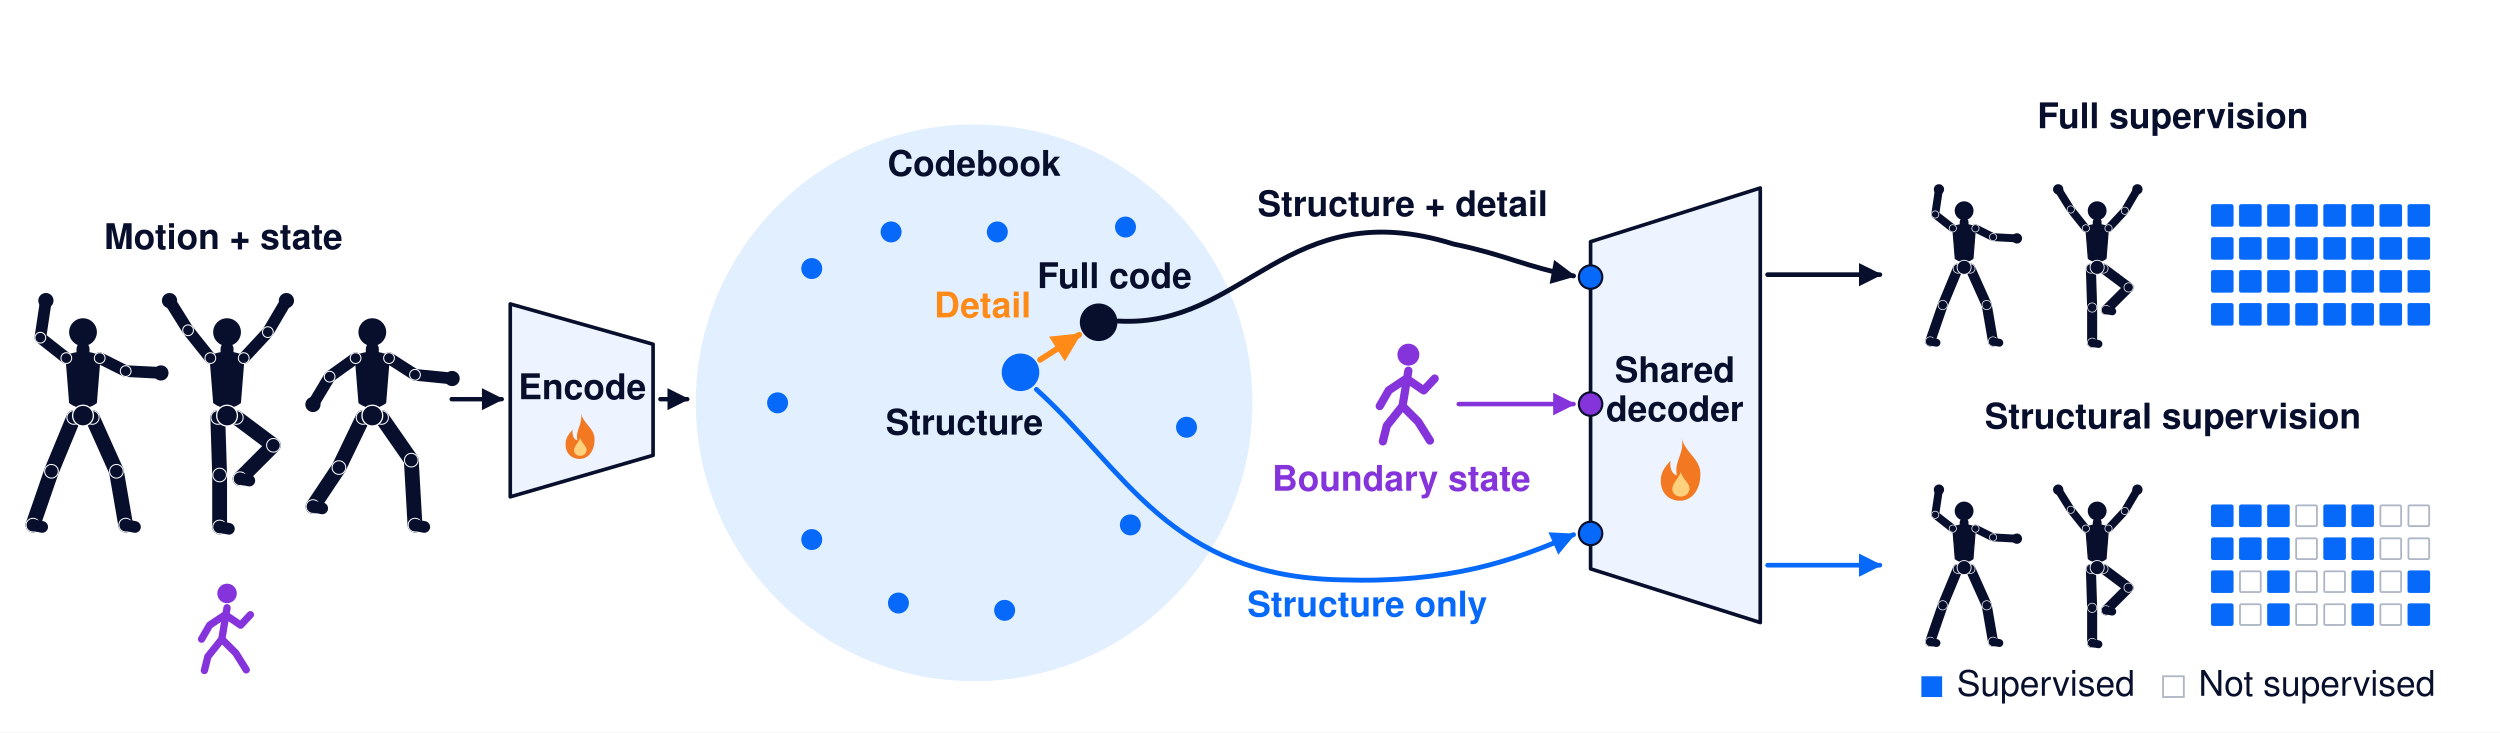
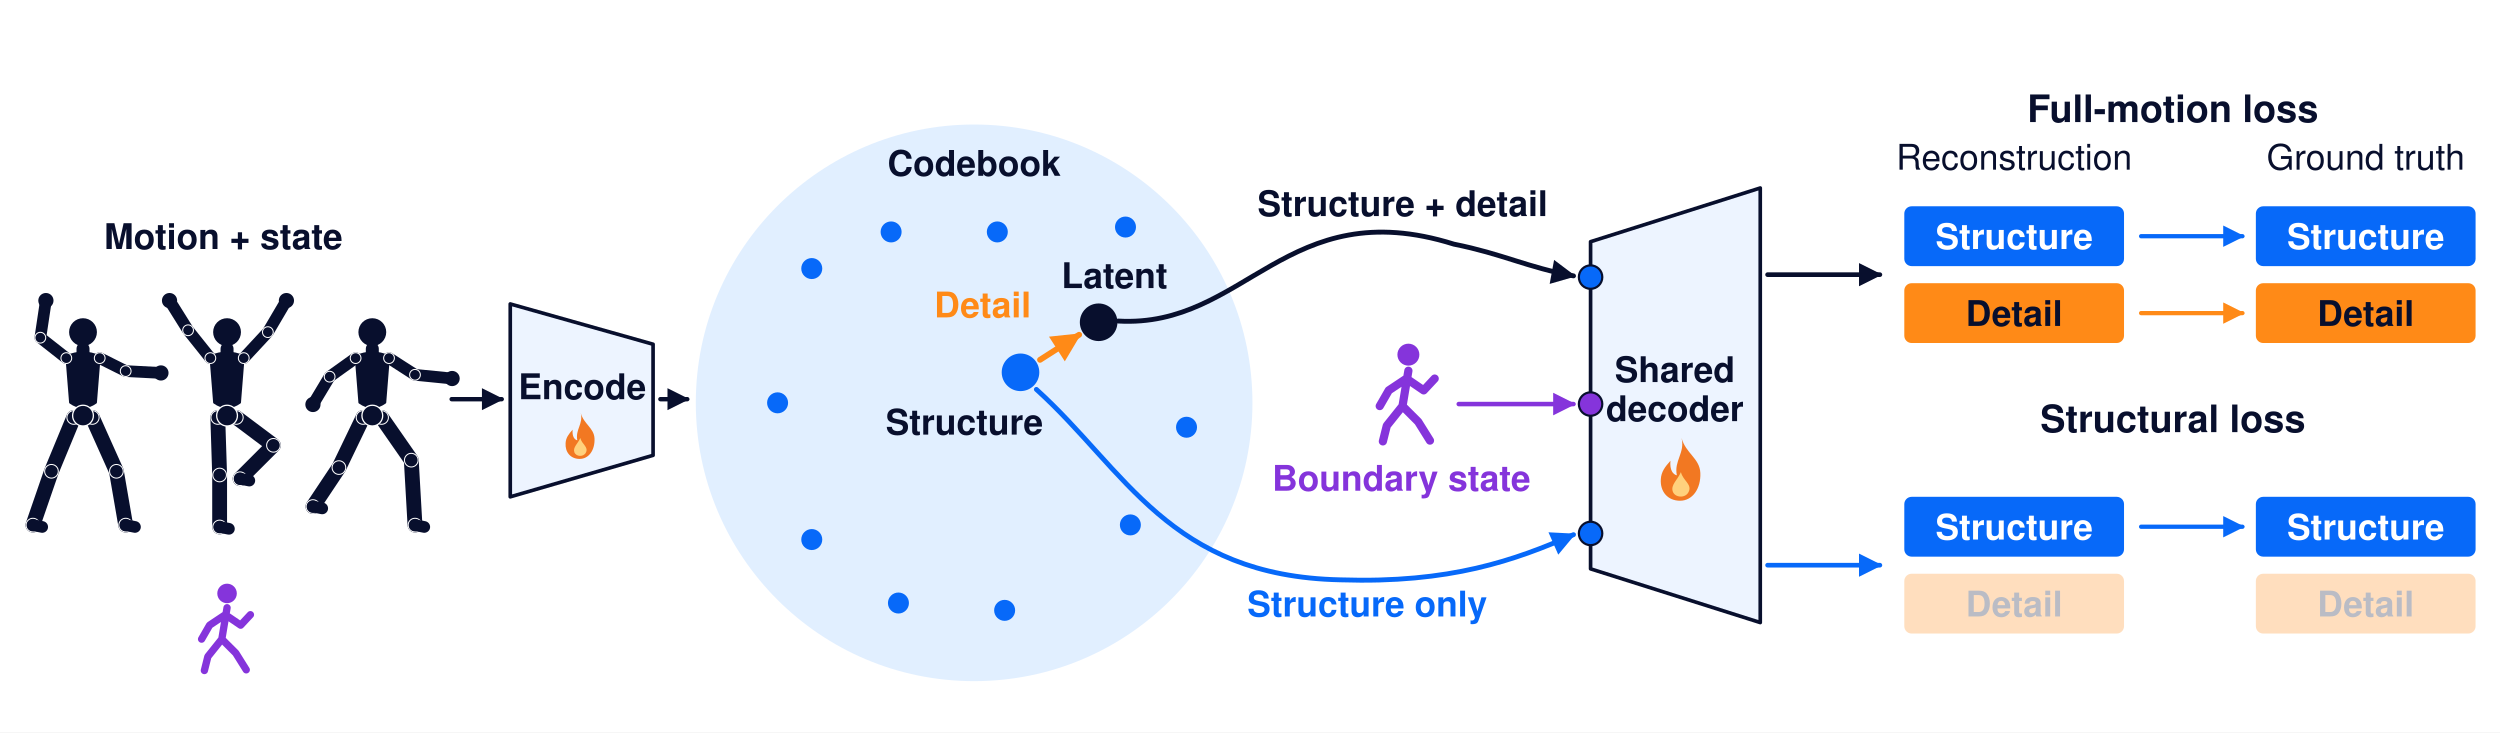
<svg xmlns="http://www.w3.org/2000/svg" width="2048" height="600" viewBox="0 0 2048 600">
  <defs>
    <marker id="arrow-blue" viewBox="0 0 10 10" refX="9" refY="5" markerWidth="5" markerHeight="5" orient="auto-start-reverse">
      <path d="M0 0L10 5L0 10Z" fill="#0769F9" />
    </marker>
    <marker id="arrow-orange" viewBox="0 0 10 10" refX="9" refY="5" markerWidth="5" markerHeight="5" orient="auto-start-reverse">
      <path d="M0 0L10 5L0 10Z" fill="#FF8A17" />
    </marker>
    <marker id="arrow-teal" viewBox="0 0 10 10" refX="9" refY="5" markerWidth="5" markerHeight="5" orient="auto-start-reverse">
      <path d="M0 0L10 5L0 10Z" fill="#009EAC" />
    </marker>
    <marker id="arrow-purple" viewBox="0 0 10 10" refX="9" refY="5" markerWidth="5" markerHeight="5" orient="auto-start-reverse">
      <path d="M0 0L10 5L0 10Z" fill="#8534DB" />
    </marker>
    <marker id="arrow-ink" viewBox="0 0 10 10" refX="9" refY="5" markerWidth="5" markerHeight="5" orient="auto-start-reverse">
      <path d="M0 0L10 5L0 10Z" fill="#080F2D" />
    </marker>
    <marker id="arrow-gray" viewBox="0 0 10 10" refX="9" refY="5" markerWidth="5" markerHeight="5" orient="auto-start-reverse">
      <path d="M0 0L10 5L0 10Z" fill="#8D96A8" />
    </marker>
  </defs>
  <rect width="2048" height="600" fill="white" />
  <g id="motion-input">
    <g transform="translate(68 342) scale(1.52)">
      <path d="M-9 -33Q0 -37 9 -33L7 -8Q0 -3 -7 -8Z" fill="#080F2D" stroke="#080F2D" stroke-width="1" stroke-linecap="round" stroke-linejoin="round" opacity="1" />
      <path d="M0 -37L0 -33" fill="none" stroke="#080F2D" stroke-width="7" stroke-linecap="round" stroke-linejoin="round" opacity="1" />
      <circle cx="0" cy="-46" r="7.5" fill="#080F2D" stroke="none" stroke-width="2.2" opacity="1" />
      <path d="M-5 0L-17 29L-27 58" fill="none" stroke="#080F2D" stroke-width="8" stroke-linecap="round" stroke-linejoin="round" opacity="1" />
      <circle cx="-5" cy="0" r="3.68" fill="#080F2D" stroke="white" stroke-width="0.55" opacity="1" />
      <circle cx="-17" cy="29" r="3.68" fill="#080F2D" stroke="white" stroke-width="0.55" opacity="1" />
      <circle cx="-27" cy="58" r="3.68" fill="#080F2D" stroke="white" stroke-width="0.55" opacity="1" />
      <path d="M-27 58L-22 59" fill="none" stroke="#080F2D" stroke-width="6.3" stroke-linecap="round" stroke-linejoin="round" opacity="1" />
      <path d="M5 0L18 29L23 58" fill="none" stroke="#080F2D" stroke-width="8" stroke-linecap="round" stroke-linejoin="round" opacity="1" />
      <circle cx="5" cy="0" r="3.68" fill="#080F2D" stroke="white" stroke-width="0.55" opacity="1" />
      <circle cx="18" cy="29" r="3.68" fill="#080F2D" stroke="white" stroke-width="0.55" opacity="1" />
      <circle cx="23" cy="58" r="3.68" fill="#080F2D" stroke="white" stroke-width="0.55" opacity="1" />
      <path d="M23 58L28 59" fill="none" stroke="#080F2D" stroke-width="6.3" stroke-linecap="round" stroke-linejoin="round" opacity="1" />
      <circle cx="0" cy="-1" r="5.6" fill="#080F2D" stroke="white" stroke-width="0.7" opacity="1" />
      <path d="M-9 -32L-23 -43L-20 -63" fill="none" stroke="#080F2D" stroke-width="6.3" stroke-linecap="round" stroke-linejoin="round" opacity="1" />
      <circle cx="-9" cy="-32" r="2.898" fill="#080F2D" stroke="white" stroke-width="0.55" opacity="1" />
      <circle cx="-23" cy="-43" r="2.898" fill="#080F2D" stroke="white" stroke-width="0.55" opacity="1" />
      <circle cx="-20" cy="-63" r="2.898" fill="#080F2D" stroke="white" stroke-width="0.55" opacity="1" />
      <circle cx="-20" cy="-63" r="4.1" fill="#080F2D" stroke="none" stroke-width="2.2" opacity="1" />
      <path d="M9 -32L23 -25L42 -24" fill="none" stroke="#080F2D" stroke-width="6.3" stroke-linecap="round" stroke-linejoin="round" opacity="1" />
      <circle cx="9" cy="-32" r="2.898" fill="#080F2D" stroke="white" stroke-width="0.55" opacity="1" />
      <circle cx="23" cy="-25" r="2.898" fill="#080F2D" stroke="white" stroke-width="0.55" opacity="1" />
      <circle cx="42" cy="-24" r="2.898" fill="#080F2D" stroke="white" stroke-width="0.55" opacity="1" />
      <circle cx="42" cy="-24" r="4.1" fill="#080F2D" stroke="none" stroke-width="2.2" opacity="1" />
    </g>
    <g transform="translate(186 342) scale(1.52)">
      <path d="M-9 -33Q0 -37 9 -33L7 -8Q0 -3 -7 -8Z" fill="#080F2D" stroke="#080F2D" stroke-width="1" stroke-linecap="round" stroke-linejoin="round" opacity="1" />
      <path d="M0 -37L0 -33" fill="none" stroke="#080F2D" stroke-width="7" stroke-linecap="round" stroke-linejoin="round" opacity="1" />
      <circle cx="0" cy="-46" r="7.5" fill="#080F2D" stroke="none" stroke-width="2.2" opacity="1" />
      <path d="M-5 0L-4 31L-4 59" fill="none" stroke="#080F2D" stroke-width="8" stroke-linecap="round" stroke-linejoin="round" opacity="1" />
      <circle cx="-5" cy="0" r="3.68" fill="#080F2D" stroke="white" stroke-width="0.55" opacity="1" />
      <circle cx="-4" cy="31" r="3.68" fill="#080F2D" stroke="white" stroke-width="0.55" opacity="1" />
      <circle cx="-4" cy="59" r="3.68" fill="#080F2D" stroke="white" stroke-width="0.55" opacity="1" />
      <path d="M-4 59L1 60" fill="none" stroke="#080F2D" stroke-width="6.3" stroke-linecap="round" stroke-linejoin="round" opacity="1" />
      <path d="M5 0L25 15L7 33" fill="none" stroke="#080F2D" stroke-width="8" stroke-linecap="round" stroke-linejoin="round" opacity="1" />
      <circle cx="5" cy="0" r="3.68" fill="#080F2D" stroke="white" stroke-width="0.55" opacity="1" />
      <circle cx="25" cy="15" r="3.68" fill="#080F2D" stroke="white" stroke-width="0.55" opacity="1" />
      <circle cx="7" cy="33" r="3.68" fill="#080F2D" stroke="white" stroke-width="0.55" opacity="1" />
      <path d="M7 33L12 34" fill="none" stroke="#080F2D" stroke-width="6.3" stroke-linecap="round" stroke-linejoin="round" opacity="1" />
      <circle cx="0" cy="-1" r="5.6" fill="#080F2D" stroke="white" stroke-width="0.7" opacity="1" />
      <path d="M-9 -32L-21 -47L-31 -63" fill="none" stroke="#080F2D" stroke-width="6.3" stroke-linecap="round" stroke-linejoin="round" opacity="1" />
      <circle cx="-9" cy="-32" r="2.898" fill="#080F2D" stroke="white" stroke-width="0.55" opacity="1" />
      <circle cx="-21" cy="-47" r="2.898" fill="#080F2D" stroke="white" stroke-width="0.55" opacity="1" />
      <circle cx="-31" cy="-63" r="2.898" fill="#080F2D" stroke="white" stroke-width="0.55" opacity="1" />
      <circle cx="-31" cy="-63" r="4.1" fill="#080F2D" stroke="none" stroke-width="2.2" opacity="1" />
      <path d="M9 -32L22 -46L32 -63" fill="none" stroke="#080F2D" stroke-width="6.3" stroke-linecap="round" stroke-linejoin="round" opacity="1" />
      <circle cx="9" cy="-32" r="2.898" fill="#080F2D" stroke="white" stroke-width="0.55" opacity="1" />
      <circle cx="22" cy="-46" r="2.898" fill="#080F2D" stroke="white" stroke-width="0.55" opacity="1" />
      <circle cx="32" cy="-63" r="2.898" fill="#080F2D" stroke="white" stroke-width="0.55" opacity="1" />
      <circle cx="32" cy="-63" r="4.1" fill="#080F2D" stroke="none" stroke-width="2.2" opacity="1" />
    </g>
    <g transform="translate(305 342) scale(1.52)">
      <path d="M-9 -33Q0 -37 9 -33L7 -8Q0 -3 -7 -8Z" fill="#080F2D" stroke="#080F2D" stroke-width="1" stroke-linecap="round" stroke-linejoin="round" opacity="1" />
      <path d="M0 -37L0 -33" fill="none" stroke="#080F2D" stroke-width="7" stroke-linecap="round" stroke-linejoin="round" opacity="1" />
      <circle cx="0" cy="-46" r="7.5" fill="#080F2D" stroke="none" stroke-width="2.2" opacity="1" />
      <path d="M-5 0L-18 27L-32 48" fill="none" stroke="#080F2D" stroke-width="8" stroke-linecap="round" stroke-linejoin="round" opacity="1" />
      <circle cx="-5" cy="0" r="3.68" fill="#080F2D" stroke="white" stroke-width="0.55" opacity="1" />
      <circle cx="-18" cy="27" r="3.68" fill="#080F2D" stroke="white" stroke-width="0.55" opacity="1" />
      <circle cx="-32" cy="48" r="3.68" fill="#080F2D" stroke="white" stroke-width="0.55" opacity="1" />
      <path d="M-32 48L-27 49" fill="none" stroke="#080F2D" stroke-width="6.3" stroke-linecap="round" stroke-linejoin="round" opacity="1" />
      <path d="M5 0L21 23L23 58" fill="none" stroke="#080F2D" stroke-width="8" stroke-linecap="round" stroke-linejoin="round" opacity="1" />
      <circle cx="5" cy="0" r="3.68" fill="#080F2D" stroke="white" stroke-width="0.55" opacity="1" />
      <circle cx="21" cy="23" r="3.68" fill="#080F2D" stroke="white" stroke-width="0.55" opacity="1" />
      <circle cx="23" cy="58" r="3.68" fill="#080F2D" stroke="white" stroke-width="0.55" opacity="1" />
      <path d="M23 58L28 59" fill="none" stroke="#080F2D" stroke-width="6.3" stroke-linecap="round" stroke-linejoin="round" opacity="1" />
      <circle cx="0" cy="-1" r="5.6" fill="#080F2D" stroke="white" stroke-width="0.7" opacity="1" />
      <path d="M-9 -32L-23 -22L-32 -7" fill="none" stroke="#080F2D" stroke-width="6.3" stroke-linecap="round" stroke-linejoin="round" opacity="1" />
      <circle cx="-9" cy="-32" r="2.898" fill="#080F2D" stroke="white" stroke-width="0.55" opacity="1" />
      <circle cx="-23" cy="-22" r="2.898" fill="#080F2D" stroke="white" stroke-width="0.55" opacity="1" />
      <circle cx="-32" cy="-7" r="2.898" fill="#080F2D" stroke="white" stroke-width="0.55" opacity="1" />
      <circle cx="-32" cy="-7" r="4.1" fill="#080F2D" stroke="none" stroke-width="2.2" opacity="1" />
      <path d="M9 -32L23 -23L43 -21" fill="none" stroke="#080F2D" stroke-width="6.3" stroke-linecap="round" stroke-linejoin="round" opacity="1" />
      <circle cx="9" cy="-32" r="2.898" fill="#080F2D" stroke="white" stroke-width="0.55" opacity="1" />
      <circle cx="23" cy="-23" r="2.898" fill="#080F2D" stroke="white" stroke-width="0.55" opacity="1" />
      <circle cx="43" cy="-21" r="2.898" fill="#080F2D" stroke="white" stroke-width="0.55" opacity="1" />
      <circle cx="43" cy="-21" r="4.1" fill="#080F2D" stroke="none" stroke-width="2.2" opacity="1" />
    </g>
    <text x="183" y="204" font-family="Helvetica" font-size="29" font-style="normal" font-weight="bold" text-anchor="middle" fill="#080F2D">Motion + state</text>
    <path d="M370 327L411 327" fill="none" stroke="#080F2D" stroke-width="3.6" stroke-linecap="round" stroke-linejoin="round" opacity="1" marker-end="url(#arrow-ink)" />
    <path d="M418 249L535 282V373L418 407Z" fill="#EDF4FF" stroke="#080F2D" stroke-width="3" stroke-linecap="round" stroke-linejoin="round" opacity="1" />
    <text x="477" y="327" font-family="Helvetica" font-size="29" font-style="normal" font-weight="bold" text-anchor="middle" fill="#080F2D">Encode</text>
    <g transform="translate(460 337) scale(1.28125)">
      <path d="M12.3 1C14.2 8.2 20.8 10.5 21.1 17.4C21.4 24.8 17.4 30.4 11.6 30.4C5.8 30.4 2.2 26.1 2.6 20.3C2.8 16.8 4.6 14.5 7.1 11.7C6.7 16.1 8.3 18.1 10.1 18.5C8.7 11.6 14 8.1 12.3 1Z" fill="#F27822" />
      <path d="M12 17C13 21.1 17.4 22.7 15.6 26.3C14.1 29.4 9.2 29 8.2 26.1C7.1 23 10.5 20.6 12 17Z" fill="#FFD17D" />
    </g>
    <path d="M541 327L563 327" fill="none" stroke="#080F2D" stroke-width="3.6" stroke-linecap="round" stroke-linejoin="round" opacity="1" marker-end="url(#arrow-ink)" />
  </g>
  <g id="input-starting-state-cue">
    <g data-icon="boundary-state" transform="translate(156 475) scale(2.857143)">
      <g fill="none" stroke="#8534DB" stroke-width="2.1" stroke-linecap="round" stroke-linejoin="round">
        <circle cx="10.5" cy="3.9" r="2.8" fill="#8534DB" stroke="none" />
        <path d="M10.5 8 L9 17 M10 10 L5.5 13 L3.2 17 M10 10 L14.4 13 L17.2 10 M9 17 L5 22 L4 26 M9 17 L13 21 L16 25.8" />
      </g>
    </g>
  </g>
  <g id="codebook-geometry">
    <circle id="codebook-boundary" cx="798" cy="330" r="228" fill="#E1EFFF" />
    <circle class="prototype" cx="665" cy="220" r="8.6" fill="#0769F9" />
    <circle class="prototype" cx="730" cy="190" r="8.6" fill="#0769F9" />
    <circle class="prototype" cx="817" cy="190" r="8.6" fill="#0769F9" />
    <circle class="prototype" cx="922" cy="186" r="8.6" fill="#0769F9" />
    <circle class="prototype" cx="637" cy="330" r="8.6" fill="#0769F9" />
    <circle class="prototype" cx="665" cy="442" r="8.6" fill="#0769F9" />
    <circle class="prototype" cx="736" cy="494" r="8.6" fill="#0769F9" />
    <circle class="prototype" cx="823" cy="500" r="8.6" fill="#0769F9" />
    <circle class="prototype" cx="926" cy="430" r="8.6" fill="#0769F9" />
    <circle class="prototype" cx="972" cy="350" r="8.6" fill="#0769F9" />
    <text x="798" y="144" font-family="Helvetica" font-size="29" font-style="normal" font-weight="bold" text-anchor="middle" fill="#080F2D">Codebook</text>
    <path d="M851.999 294.751L884.001 274.249" fill="none" stroke="#FF8A17" stroke-width="4.8" stroke-linecap="round" stroke-linejoin="round" opacity="1" marker-end="url(#arrow-orange)" />
    <circle id="selected-prototype" cx="836" cy="305" r="15.4" fill="#0769F9" />
    <circle id="encoded-latent" cx="900" cy="264" r="15.4" fill="#080F2D" />
    <text x="790" y="356" font-family="Helvetica" font-size="29" font-style="normal" font-weight="bold" text-anchor="middle" fill="#080F2D">Structure</text>
    <text x="805" y="260" font-family="Helvetica" font-size="29" font-style="normal" font-weight="bold" text-anchor="middle" fill="#FF8A17">Detail</text>
-     <text x="913" y="236" font-family="Helvetica" font-size="29" font-style="normal" font-weight="bold" text-anchor="middle" fill="#080F2D">Full code</text>
+     <text x="913" y="236" font-family="Helvetica" font-size="29" font-style="normal" font-weight="bold" text-anchor="middle" fill="#080F2D">Latent</text>
  </g>
  <g id="two-passes-one-decoder">
    <path d="M916 263C1020 269 1054 157 1191 200C1231 208 1251 219 1289 226" fill="none" stroke="#080F2D" stroke-width="4" stroke-linecap="round" stroke-linejoin="round" opacity="1" marker-end="url(#arrow-ink)" />
    <text x="1149" y="177" font-family="Helvetica" font-size="29" font-style="normal" font-weight="bold" text-anchor="middle" fill="#080F2D">Structure + detail</text>
    <path d="M849 319C922 385 958 472 1098 475C1188 478 1241 459 1289 438" fill="none" stroke="#0769F9" stroke-width="4" stroke-linecap="round" stroke-linejoin="round" opacity="1" marker-end="url(#arrow-blue)" />
    <text x="1120" y="505" font-family="Helvetica" font-size="29" font-style="normal" font-weight="bold" text-anchor="middle" fill="#0769F9">Structure only</text>
    <path d="M1303 198L1442 154V510L1303 466Z" fill="#EDF4FF" stroke="#080F2D" stroke-width="3" stroke-linecap="round" stroke-linejoin="round" opacity="1" />
    <circle cx="1303" cy="227" r="9.6" fill="#0769F9" stroke="#080F2D" stroke-width="1.8" opacity="1" />
    <circle cx="1303" cy="331" r="9.6" fill="#8534DB" stroke="#080F2D" stroke-width="1.8" opacity="1" />
    <circle cx="1303" cy="437" r="9.6" fill="#0769F9" stroke="#080F2D" stroke-width="1.8" opacity="1" />
    <text x="1372" y="313" font-family="Helvetica" font-size="29" font-style="normal" font-weight="bold" text-anchor="middle" fill="#080F2D">Shared</text>
    <text x="1372" y="345" font-family="Helvetica" font-size="29" font-style="normal" font-weight="bold" text-anchor="middle" fill="#080F2D">decoder</text>
    <g transform="translate(1356 357) scale(1.75)">
      <path d="M12.3 1C14.2 8.2 20.8 10.5 21.1 17.4C21.4 24.8 17.4 30.4 11.6 30.4C5.8 30.4 2.2 26.1 2.6 20.3C2.8 16.8 4.6 14.5 7.1 11.7C6.7 16.1 8.3 18.1 10.1 18.5C8.7 11.6 14 8.1 12.3 1Z" fill="#F27822" />
      <path d="M12 17C13 21.1 17.4 22.7 15.6 26.3C14.1 29.4 9.2 29 8.2 26.1C7.1 23 10.5 20.6 12 17Z" fill="#FFD17D" />
    </g>
    <g data-icon="boundary-state" transform="translate(1120 278) scale(3.214286)">
      <g fill="none" stroke="#8534DB" stroke-width="2.1" stroke-linecap="round" stroke-linejoin="round">
        <circle cx="10.5" cy="3.9" r="2.8" fill="#8534DB" stroke="none" />
        <path d="M10.5 8 L9 17 M10 10 L5.5 13 L3.2 17 M10 10 L14.4 13 L17.2 10 M9 17 L5 22 L4 26 M9 17 L13 21 L16 25.8" />
      </g>
    </g>
    <text x="1148" y="402" font-family="Helvetica" font-size="29" font-style="normal" font-weight="bold" text-anchor="middle" fill="#8534DB">Boundary state</text>
    <path d="M1195 331L1289 331" fill="none" stroke="#8534DB" stroke-width="3.7" stroke-linecap="round" stroke-linejoin="round" opacity="1" marker-end="url(#arrow-purple)" />
    <path d="M1448 225L1540 225" fill="none" stroke="#080F2D" stroke-width="3.8" stroke-linecap="round" stroke-linejoin="round" opacity="1" marker-end="url(#arrow-ink)" />
    <path d="M1448 463L1540 463" fill="none" stroke="#0769F9" stroke-width="3.8" stroke-linecap="round" stroke-linejoin="round" opacity="1" marker-end="url(#arrow-blue)" />
  </g>
  <g id="full-and-structural-supervision">
-     <text x="1780" y="105" font-family="Helvetica" font-size="29" font-style="normal" font-weight="bold" text-anchor="middle" fill="#080F2D">Full supervision</text>
-     <g transform="translate(1609 220) scale(1.03)">
-       <path d="M-9 -33Q0 -37 9 -33L7 -8Q0 -3 -7 -8Z" fill="#080F2D" stroke="#080F2D" stroke-width="1" stroke-linecap="round" stroke-linejoin="round" opacity="1" />
-       <path d="M0 -37L0 -33" fill="none" stroke="#080F2D" stroke-width="7" stroke-linecap="round" stroke-linejoin="round" opacity="1" />
-       <circle cx="0" cy="-46" r="7.5" fill="#080F2D" stroke="none" stroke-width="2.2" opacity="1" />
-       <path d="M-5 0L-17 29L-27 58" fill="none" stroke="#080F2D" stroke-width="8" stroke-linecap="round" stroke-linejoin="round" opacity="1" />
-       <circle cx="-5" cy="0" r="3.68" fill="#080F2D" stroke="white" stroke-width="0.55" opacity="1" />
-       <circle cx="-17" cy="29" r="3.68" fill="#080F2D" stroke="white" stroke-width="0.55" opacity="1" />
-       <circle cx="-27" cy="58" r="3.68" fill="#080F2D" stroke="white" stroke-width="0.55" opacity="1" />
-       <path d="M-27 58L-22 59" fill="none" stroke="#080F2D" stroke-width="6.3" stroke-linecap="round" stroke-linejoin="round" opacity="1" />
-       <path d="M5 0L18 29L23 58" fill="none" stroke="#080F2D" stroke-width="8" stroke-linecap="round" stroke-linejoin="round" opacity="1" />
-       <circle cx="5" cy="0" r="3.68" fill="#080F2D" stroke="white" stroke-width="0.55" opacity="1" />
-       <circle cx="18" cy="29" r="3.68" fill="#080F2D" stroke="white" stroke-width="0.55" opacity="1" />
-       <circle cx="23" cy="58" r="3.68" fill="#080F2D" stroke="white" stroke-width="0.55" opacity="1" />
-       <path d="M23 58L28 59" fill="none" stroke="#080F2D" stroke-width="6.3" stroke-linecap="round" stroke-linejoin="round" opacity="1" />
-       <circle cx="0" cy="-1" r="5.6" fill="#080F2D" stroke="white" stroke-width="0.7" opacity="1" />
-       <path d="M-9 -32L-23 -43L-20 -63" fill="none" stroke="#080F2D" stroke-width="6.3" stroke-linecap="round" stroke-linejoin="round" opacity="1" />
-       <circle cx="-9" cy="-32" r="2.898" fill="#080F2D" stroke="white" stroke-width="0.55" opacity="1" />
-       <circle cx="-23" cy="-43" r="2.898" fill="#080F2D" stroke="white" stroke-width="0.55" opacity="1" />
-       <circle cx="-20" cy="-63" r="2.898" fill="#080F2D" stroke="white" stroke-width="0.55" opacity="1" />
-       <circle cx="-20" cy="-63" r="4.1" fill="#080F2D" stroke="none" stroke-width="2.2" opacity="1" />
-       <path d="M9 -32L23 -25L42 -24" fill="none" stroke="#080F2D" stroke-width="6.3" stroke-linecap="round" stroke-linejoin="round" opacity="1" />
-       <circle cx="9" cy="-32" r="2.898" fill="#080F2D" stroke="white" stroke-width="0.55" opacity="1" />
-       <circle cx="23" cy="-25" r="2.898" fill="#080F2D" stroke="white" stroke-width="0.55" opacity="1" />
-       <circle cx="42" cy="-24" r="2.898" fill="#080F2D" stroke="white" stroke-width="0.55" opacity="1" />
-       <circle cx="42" cy="-24" r="4.1" fill="#080F2D" stroke="none" stroke-width="2.2" opacity="1" />
-     </g>
-     <g transform="translate(1718 220) scale(1.03)">
-       <path d="M-9 -33Q0 -37 9 -33L7 -8Q0 -3 -7 -8Z" fill="#080F2D" stroke="#080F2D" stroke-width="1" stroke-linecap="round" stroke-linejoin="round" opacity="1" />
-       <path d="M0 -37L0 -33" fill="none" stroke="#080F2D" stroke-width="7" stroke-linecap="round" stroke-linejoin="round" opacity="1" />
-       <circle cx="0" cy="-46" r="7.5" fill="#080F2D" stroke="none" stroke-width="2.2" opacity="1" />
-       <path d="M-5 0L-4 31L-4 59" fill="none" stroke="#080F2D" stroke-width="8" stroke-linecap="round" stroke-linejoin="round" opacity="1" />
-       <circle cx="-5" cy="0" r="3.68" fill="#080F2D" stroke="white" stroke-width="0.55" opacity="1" />
-       <circle cx="-4" cy="31" r="3.68" fill="#080F2D" stroke="white" stroke-width="0.55" opacity="1" />
-       <circle cx="-4" cy="59" r="3.68" fill="#080F2D" stroke="white" stroke-width="0.55" opacity="1" />
-       <path d="M-4 59L1 60" fill="none" stroke="#080F2D" stroke-width="6.3" stroke-linecap="round" stroke-linejoin="round" opacity="1" />
-       <path d="M5 0L25 15L7 33" fill="none" stroke="#080F2D" stroke-width="8" stroke-linecap="round" stroke-linejoin="round" opacity="1" />
-       <circle cx="5" cy="0" r="3.68" fill="#080F2D" stroke="white" stroke-width="0.55" opacity="1" />
-       <circle cx="25" cy="15" r="3.68" fill="#080F2D" stroke="white" stroke-width="0.55" opacity="1" />
-       <circle cx="7" cy="33" r="3.68" fill="#080F2D" stroke="white" stroke-width="0.55" opacity="1" />
-       <path d="M7 33L12 34" fill="none" stroke="#080F2D" stroke-width="6.3" stroke-linecap="round" stroke-linejoin="round" opacity="1" />
-       <circle cx="0" cy="-1" r="5.6" fill="#080F2D" stroke="white" stroke-width="0.7" opacity="1" />
-       <path d="M-9 -32L-21 -47L-31 -63" fill="none" stroke="#080F2D" stroke-width="6.3" stroke-linecap="round" stroke-linejoin="round" opacity="1" />
-       <circle cx="-9" cy="-32" r="2.898" fill="#080F2D" stroke="white" stroke-width="0.55" opacity="1" />
-       <circle cx="-21" cy="-47" r="2.898" fill="#080F2D" stroke="white" stroke-width="0.55" opacity="1" />
-       <circle cx="-31" cy="-63" r="2.898" fill="#080F2D" stroke="white" stroke-width="0.55" opacity="1" />
-       <circle cx="-31" cy="-63" r="4.1" fill="#080F2D" stroke="none" stroke-width="2.2" opacity="1" />
-       <path d="M9 -32L22 -46L32 -63" fill="none" stroke="#080F2D" stroke-width="6.3" stroke-linecap="round" stroke-linejoin="round" opacity="1" />
-       <circle cx="9" cy="-32" r="2.898" fill="#080F2D" stroke="white" stroke-width="0.55" opacity="1" />
-       <circle cx="22" cy="-46" r="2.898" fill="#080F2D" stroke="white" stroke-width="0.55" opacity="1" />
-       <circle cx="32" cy="-63" r="2.898" fill="#080F2D" stroke="white" stroke-width="0.55" opacity="1" />
-       <circle cx="32" cy="-63" r="4.1" fill="#080F2D" stroke="none" stroke-width="2.2" opacity="1" />
-     </g>
-     <g id="full-coordinate-mask">
-       <rect x="1812" y="168" width="17" height="17" rx="1" fill="#0769F9" stroke="#0769F9" stroke-width="1.5" opacity="1" />
-       <rect x="1835" y="168" width="17" height="17" rx="1" fill="#0769F9" stroke="#0769F9" stroke-width="1.5" opacity="1" />
-       <rect x="1858" y="168" width="17" height="17" rx="1" fill="#0769F9" stroke="#0769F9" stroke-width="1.5" opacity="1" />
-       <rect x="1881" y="168" width="17" height="17" rx="1" fill="#0769F9" stroke="#0769F9" stroke-width="1.5" opacity="1" />
-       <rect x="1904" y="168" width="17" height="17" rx="1" fill="#0769F9" stroke="#0769F9" stroke-width="1.5" opacity="1" />
-       <rect x="1927" y="168" width="17" height="17" rx="1" fill="#0769F9" stroke="#0769F9" stroke-width="1.5" opacity="1" />
-       <rect x="1950" y="168" width="17" height="17" rx="1" fill="#0769F9" stroke="#0769F9" stroke-width="1.5" opacity="1" />
-       <rect x="1973" y="168" width="17" height="17" rx="1" fill="#0769F9" stroke="#0769F9" stroke-width="1.5" opacity="1" />
-       <rect x="1812" y="195" width="17" height="17" rx="1" fill="#0769F9" stroke="#0769F9" stroke-width="1.5" opacity="1" />
-       <rect x="1835" y="195" width="17" height="17" rx="1" fill="#0769F9" stroke="#0769F9" stroke-width="1.5" opacity="1" />
-       <rect x="1858" y="195" width="17" height="17" rx="1" fill="#0769F9" stroke="#0769F9" stroke-width="1.5" opacity="1" />
-       <rect x="1881" y="195" width="17" height="17" rx="1" fill="#0769F9" stroke="#0769F9" stroke-width="1.5" opacity="1" />
-       <rect x="1904" y="195" width="17" height="17" rx="1" fill="#0769F9" stroke="#0769F9" stroke-width="1.5" opacity="1" />
-       <rect x="1927" y="195" width="17" height="17" rx="1" fill="#0769F9" stroke="#0769F9" stroke-width="1.5" opacity="1" />
-       <rect x="1950" y="195" width="17" height="17" rx="1" fill="#0769F9" stroke="#0769F9" stroke-width="1.5" opacity="1" />
-       <rect x="1973" y="195" width="17" height="17" rx="1" fill="#0769F9" stroke="#0769F9" stroke-width="1.5" opacity="1" />
-       <rect x="1812" y="222" width="17" height="17" rx="1" fill="#0769F9" stroke="#0769F9" stroke-width="1.5" opacity="1" />
-       <rect x="1835" y="222" width="17" height="17" rx="1" fill="#0769F9" stroke="#0769F9" stroke-width="1.5" opacity="1" />
-       <rect x="1858" y="222" width="17" height="17" rx="1" fill="#0769F9" stroke="#0769F9" stroke-width="1.5" opacity="1" />
-       <rect x="1881" y="222" width="17" height="17" rx="1" fill="#0769F9" stroke="#0769F9" stroke-width="1.5" opacity="1" />
-       <rect x="1904" y="222" width="17" height="17" rx="1" fill="#0769F9" stroke="#0769F9" stroke-width="1.5" opacity="1" />
-       <rect x="1927" y="222" width="17" height="17" rx="1" fill="#0769F9" stroke="#0769F9" stroke-width="1.5" opacity="1" />
-       <rect x="1950" y="222" width="17" height="17" rx="1" fill="#0769F9" stroke="#0769F9" stroke-width="1.5" opacity="1" />
-       <rect x="1973" y="222" width="17" height="17" rx="1" fill="#0769F9" stroke="#0769F9" stroke-width="1.5" opacity="1" />
-       <rect x="1812" y="249" width="17" height="17" rx="1" fill="#0769F9" stroke="#0769F9" stroke-width="1.5" opacity="1" />
-       <rect x="1835" y="249" width="17" height="17" rx="1" fill="#0769F9" stroke="#0769F9" stroke-width="1.5" opacity="1" />
-       <rect x="1858" y="249" width="17" height="17" rx="1" fill="#0769F9" stroke="#0769F9" stroke-width="1.5" opacity="1" />
-       <rect x="1881" y="249" width="17" height="17" rx="1" fill="#0769F9" stroke="#0769F9" stroke-width="1.5" opacity="1" />
-       <rect x="1904" y="249" width="17" height="17" rx="1" fill="#0769F9" stroke="#0769F9" stroke-width="1.5" opacity="1" />
-       <rect x="1927" y="249" width="17" height="17" rx="1" fill="#0769F9" stroke="#0769F9" stroke-width="1.5" opacity="1" />
-       <rect x="1950" y="249" width="17" height="17" rx="1" fill="#0769F9" stroke="#0769F9" stroke-width="1.5" opacity="1" />
-       <rect x="1973" y="249" width="17" height="17" rx="1" fill="#0769F9" stroke="#0769F9" stroke-width="1.5" opacity="1" />
-     </g>
-     <text x="1780" y="351" font-family="Helvetica" font-size="29" font-style="normal" font-weight="bold" text-anchor="middle" fill="#080F2D">Structural supervision</text>
-     <g transform="translate(1609 466) scale(1.03)">
-       <path d="M-9 -33Q0 -37 9 -33L7 -8Q0 -3 -7 -8Z" fill="#080F2D" stroke="#080F2D" stroke-width="1" stroke-linecap="round" stroke-linejoin="round" opacity="1" />
-       <path d="M0 -37L0 -33" fill="none" stroke="#080F2D" stroke-width="7" stroke-linecap="round" stroke-linejoin="round" opacity="1" />
-       <circle cx="0" cy="-46" r="7.5" fill="#080F2D" stroke="none" stroke-width="2.2" opacity="1" />
-       <path d="M-5 0L-17 29L-27 58" fill="none" stroke="#080F2D" stroke-width="8" stroke-linecap="round" stroke-linejoin="round" opacity="1" />
-       <circle cx="-5" cy="0" r="3.68" fill="#080F2D" stroke="white" stroke-width="0.55" opacity="1" />
-       <circle cx="-17" cy="29" r="3.68" fill="#080F2D" stroke="white" stroke-width="0.55" opacity="1" />
-       <circle cx="-27" cy="58" r="3.68" fill="#080F2D" stroke="white" stroke-width="0.55" opacity="1" />
-       <path d="M-27 58L-22 59" fill="none" stroke="#080F2D" stroke-width="6.3" stroke-linecap="round" stroke-linejoin="round" opacity="1" />
-       <path d="M5 0L18 29L23 58" fill="none" stroke="#080F2D" stroke-width="8" stroke-linecap="round" stroke-linejoin="round" opacity="1" />
-       <circle cx="5" cy="0" r="3.68" fill="#080F2D" stroke="white" stroke-width="0.55" opacity="1" />
-       <circle cx="18" cy="29" r="3.68" fill="#080F2D" stroke="white" stroke-width="0.55" opacity="1" />
-       <circle cx="23" cy="58" r="3.68" fill="#080F2D" stroke="white" stroke-width="0.55" opacity="1" />
-       <path d="M23 58L28 59" fill="none" stroke="#080F2D" stroke-width="6.3" stroke-linecap="round" stroke-linejoin="round" opacity="1" />
-       <circle cx="0" cy="-1" r="5.6" fill="#080F2D" stroke="white" stroke-width="0.7" opacity="1" />
-       <path d="M-9 -32L-23 -43L-20 -63" fill="none" stroke="#080F2D" stroke-width="6.3" stroke-linecap="round" stroke-linejoin="round" opacity="1" />
-       <circle cx="-9" cy="-32" r="2.898" fill="#080F2D" stroke="white" stroke-width="0.55" opacity="1" />
-       <circle cx="-23" cy="-43" r="2.898" fill="#080F2D" stroke="white" stroke-width="0.55" opacity="1" />
-       <circle cx="-20" cy="-63" r="2.898" fill="#080F2D" stroke="white" stroke-width="0.55" opacity="1" />
-       <circle cx="-20" cy="-63" r="4.1" fill="#080F2D" stroke="none" stroke-width="2.2" opacity="1" />
-       <path d="M9 -32L23 -25L42 -24" fill="none" stroke="#080F2D" stroke-width="6.3" stroke-linecap="round" stroke-linejoin="round" opacity="1" />
-       <circle cx="9" cy="-32" r="2.898" fill="#080F2D" stroke="white" stroke-width="0.55" opacity="1" />
-       <circle cx="23" cy="-25" r="2.898" fill="#080F2D" stroke="white" stroke-width="0.55" opacity="1" />
-       <circle cx="42" cy="-24" r="2.898" fill="#080F2D" stroke="white" stroke-width="0.55" opacity="1" />
-       <circle cx="42" cy="-24" r="4.1" fill="#080F2D" stroke="none" stroke-width="2.2" opacity="1" />
-     </g>
-     <g transform="translate(1718 466) scale(1.03)">
-       <path d="M-9 -33Q0 -37 9 -33L7 -8Q0 -3 -7 -8Z" fill="#080F2D" stroke="#080F2D" stroke-width="1" stroke-linecap="round" stroke-linejoin="round" opacity="1" />
-       <path d="M0 -37L0 -33" fill="none" stroke="#080F2D" stroke-width="7" stroke-linecap="round" stroke-linejoin="round" opacity="1" />
-       <circle cx="0" cy="-46" r="7.5" fill="#080F2D" stroke="none" stroke-width="2.2" opacity="1" />
-       <path d="M-5 0L-4 31L-4 59" fill="none" stroke="#080F2D" stroke-width="8" stroke-linecap="round" stroke-linejoin="round" opacity="1" />
-       <circle cx="-5" cy="0" r="3.68" fill="#080F2D" stroke="white" stroke-width="0.55" opacity="1" />
-       <circle cx="-4" cy="31" r="3.68" fill="#080F2D" stroke="white" stroke-width="0.55" opacity="1" />
-       <circle cx="-4" cy="59" r="3.68" fill="#080F2D" stroke="white" stroke-width="0.55" opacity="1" />
-       <path d="M-4 59L1 60" fill="none" stroke="#080F2D" stroke-width="6.3" stroke-linecap="round" stroke-linejoin="round" opacity="1" />
-       <path d="M5 0L25 15L7 33" fill="none" stroke="#080F2D" stroke-width="8" stroke-linecap="round" stroke-linejoin="round" opacity="1" />
-       <circle cx="5" cy="0" r="3.68" fill="#080F2D" stroke="white" stroke-width="0.55" opacity="1" />
-       <circle cx="25" cy="15" r="3.68" fill="#080F2D" stroke="white" stroke-width="0.55" opacity="1" />
-       <circle cx="7" cy="33" r="3.68" fill="#080F2D" stroke="white" stroke-width="0.55" opacity="1" />
-       <path d="M7 33L12 34" fill="none" stroke="#080F2D" stroke-width="6.3" stroke-linecap="round" stroke-linejoin="round" opacity="1" />
-       <circle cx="0" cy="-1" r="5.6" fill="#080F2D" stroke="white" stroke-width="0.7" opacity="1" />
-       <path d="M-9 -32L-21 -47L-31 -63" fill="none" stroke="#080F2D" stroke-width="6.3" stroke-linecap="round" stroke-linejoin="round" opacity="1" />
-       <circle cx="-9" cy="-32" r="2.898" fill="#080F2D" stroke="white" stroke-width="0.55" opacity="1" />
-       <circle cx="-21" cy="-47" r="2.898" fill="#080F2D" stroke="white" stroke-width="0.55" opacity="1" />
-       <circle cx="-31" cy="-63" r="2.898" fill="#080F2D" stroke="white" stroke-width="0.55" opacity="1" />
-       <circle cx="-31" cy="-63" r="4.1" fill="#080F2D" stroke="none" stroke-width="2.2" opacity="1" />
-       <path d="M9 -32L22 -46L32 -63" fill="none" stroke="#080F2D" stroke-width="6.3" stroke-linecap="round" stroke-linejoin="round" opacity="1" />
-       <circle cx="9" cy="-32" r="2.898" fill="#080F2D" stroke="white" stroke-width="0.55" opacity="1" />
-       <circle cx="22" cy="-46" r="2.898" fill="#080F2D" stroke="white" stroke-width="0.55" opacity="1" />
-       <circle cx="32" cy="-63" r="2.898" fill="#080F2D" stroke="white" stroke-width="0.55" opacity="1" />
-       <circle cx="32" cy="-63" r="4.1" fill="#080F2D" stroke="none" stroke-width="2.2" opacity="1" />
-     </g>
-     <g id="structural-coordinate-mask">
-       <rect x="1812" y="414" width="17" height="17" rx="1" fill="#0769F9" stroke="#0769F9" stroke-width="1.5" opacity="1" />
-       <rect x="1835" y="414" width="17" height="17" rx="1" fill="#0769F9" stroke="#0769F9" stroke-width="1.5" opacity="1" />
-       <rect x="1858" y="414" width="17" height="17" rx="1" fill="#0769F9" stroke="#0769F9" stroke-width="1.5" opacity="1" />
-       <rect x="1881" y="414" width="17" height="17" rx="1" fill="white" stroke="#AEB6C5" stroke-width="1.5" opacity="1" />
-       <rect x="1904" y="414" width="17" height="17" rx="1" fill="#0769F9" stroke="#0769F9" stroke-width="1.5" opacity="1" />
-       <rect x="1927" y="414" width="17" height="17" rx="1" fill="#0769F9" stroke="#0769F9" stroke-width="1.5" opacity="1" />
-       <rect x="1950" y="414" width="17" height="17" rx="1" fill="white" stroke="#AEB6C5" stroke-width="1.5" opacity="1" />
-       <rect x="1973" y="414" width="17" height="17" rx="1" fill="white" stroke="#AEB6C5" stroke-width="1.5" opacity="1" />
-       <rect x="1812" y="441" width="17" height="17" rx="1" fill="#0769F9" stroke="#0769F9" stroke-width="1.5" opacity="1" />
-       <rect x="1835" y="441" width="17" height="17" rx="1" fill="#0769F9" stroke="#0769F9" stroke-width="1.5" opacity="1" />
-       <rect x="1858" y="441" width="17" height="17" rx="1" fill="#0769F9" stroke="#0769F9" stroke-width="1.5" opacity="1" />
-       <rect x="1881" y="441" width="17" height="17" rx="1" fill="white" stroke="#AEB6C5" stroke-width="1.5" opacity="1" />
-       <rect x="1904" y="441" width="17" height="17" rx="1" fill="#0769F9" stroke="#0769F9" stroke-width="1.5" opacity="1" />
-       <rect x="1927" y="441" width="17" height="17" rx="1" fill="#0769F9" stroke="#0769F9" stroke-width="1.5" opacity="1" />
-       <rect x="1950" y="441" width="17" height="17" rx="1" fill="white" stroke="#AEB6C5" stroke-width="1.5" opacity="1" />
-       <rect x="1973" y="441" width="17" height="17" rx="1" fill="white" stroke="#AEB6C5" stroke-width="1.5" opacity="1" />
-       <rect x="1812" y="468" width="17" height="17" rx="1" fill="#0769F9" stroke="#0769F9" stroke-width="1.5" opacity="1" />
-       <rect x="1835" y="468" width="17" height="17" rx="1" fill="white" stroke="#AEB6C5" stroke-width="1.5" opacity="1" />
-       <rect x="1858" y="468" width="17" height="17" rx="1" fill="#0769F9" stroke="#0769F9" stroke-width="1.5" opacity="1" />
-       <rect x="1881" y="468" width="17" height="17" rx="1" fill="white" stroke="#AEB6C5" stroke-width="1.5" opacity="1" />
-       <rect x="1904" y="468" width="17" height="17" rx="1" fill="white" stroke="#AEB6C5" stroke-width="1.5" opacity="1" />
-       <rect x="1927" y="468" width="17" height="17" rx="1" fill="#0769F9" stroke="#0769F9" stroke-width="1.5" opacity="1" />
-       <rect x="1950" y="468" width="17" height="17" rx="1" fill="white" stroke="#AEB6C5" stroke-width="1.5" opacity="1" />
-       <rect x="1973" y="468" width="17" height="17" rx="1" fill="#0769F9" stroke="#0769F9" stroke-width="1.5" opacity="1" />
-       <rect x="1812" y="495" width="17" height="17" rx="1" fill="#0769F9" stroke="#0769F9" stroke-width="1.5" opacity="1" />
-       <rect x="1835" y="495" width="17" height="17" rx="1" fill="white" stroke="#AEB6C5" stroke-width="1.5" opacity="1" />
-       <rect x="1858" y="495" width="17" height="17" rx="1" fill="#0769F9" stroke="#0769F9" stroke-width="1.5" opacity="1" />
-       <rect x="1881" y="495" width="17" height="17" rx="1" fill="white" stroke="#AEB6C5" stroke-width="1.5" opacity="1" />
-       <rect x="1904" y="495" width="17" height="17" rx="1" fill="white" stroke="#AEB6C5" stroke-width="1.5" opacity="1" />
-       <rect x="1927" y="495" width="17" height="17" rx="1" fill="#0769F9" stroke="#0769F9" stroke-width="1.5" opacity="1" />
-       <rect x="1950" y="495" width="17" height="17" rx="1" fill="white" stroke="#AEB6C5" stroke-width="1.5" opacity="1" />
-       <rect x="1973" y="495" width="17" height="17" rx="1" fill="#0769F9" stroke="#0769F9" stroke-width="1.5" opacity="1" />
-     </g>
-     <rect x="1574" y="554" width="17" height="17" rx="0" fill="#0769F9" stroke="none" stroke-width="1.8" opacity="1" />
-     <text x="1603" y="570" font-family="Helvetica" font-size="29" font-style="normal" font-weight="normal" text-anchor="start" fill="#080F2D">Supervised</text>
-     <rect x="1772" y="554" width="17" height="17" rx="0" fill="white" stroke="#AEB6C5" stroke-width="1.5" opacity="1" />
-     <text x="1801" y="570" font-family="Helvetica" font-size="29" font-style="normal" font-weight="normal" text-anchor="start" fill="#080F2D">Not supervised</text>
+     <text x="1650" y="139" font-family="Helvetica" font-size="29" font-style="normal" font-weight="normal" text-anchor="middle" fill="#080F2D">Reconstruction</text>
+     <text x="1938" y="139" font-family="Helvetica" font-size="29" font-style="normal" font-weight="normal" text-anchor="middle" fill="#080F2D">Ground truth</text>
+     <text x="1780" y="100" font-family="Helvetica" font-size="31" font-style="normal" font-weight="bold" text-anchor="middle" fill="#080F2D">Full-motion loss</text>
+     <g id="full-reconstruction-supervision">
+       <g data-coordinates="structure" opacity="1">
+         <rect x="1560" y="169" width="180" height="49" rx="6" fill="#0769F9" stroke="none" stroke-width="1.8" opacity="1" />
+         <text x="1650" y="204" font-family="Helvetica" font-size="29" font-style="normal" font-weight="bold" text-anchor="middle" fill="white">Structure</text>
+         <rect x="1848" y="169" width="180" height="49" rx="6" fill="#0769F9" stroke="none" stroke-width="1.8" opacity="1" />
+         <text x="1938" y="204" font-family="Helvetica" font-size="29" font-style="normal" font-weight="bold" text-anchor="middle" fill="white">Structure</text>
+         <path d="M1754 193.5L1837 193.5" fill="none" stroke="#0769F9" stroke-width="3.5" stroke-linecap="round" stroke-linejoin="round" opacity="1" marker-end="url(#arrow-blue)" />
+       </g>
+       <g data-coordinates="detail" opacity="1">
+         <rect x="1560" y="232" width="180" height="49" rx="6" fill="#FF8A17" stroke="none" stroke-width="1.8" opacity="1" />
+         <text x="1650" y="267" font-family="Helvetica" font-size="29" font-style="normal" font-weight="bold" text-anchor="middle" fill="#080F2D">Detail</text>
+         <rect x="1848" y="232" width="180" height="49" rx="6" fill="#FF8A17" stroke="none" stroke-width="1.8" opacity="1" />
+         <text x="1938" y="267" font-family="Helvetica" font-size="29" font-style="normal" font-weight="bold" text-anchor="middle" fill="#080F2D">Detail</text>
+         <path d="M1754 256.5L1837 256.5" fill="none" stroke="#FF8A17" stroke-width="3.5" stroke-linecap="round" stroke-linejoin="round" opacity="1" marker-end="url(#arrow-orange)" />
+       </g>
+     </g>
+     <text x="1780" y="354" font-family="Helvetica" font-size="31" font-style="normal" font-weight="bold" text-anchor="middle" fill="#080F2D">Structural loss</text>
+     <g id="structural-reconstruction-supervision">
+       <g data-coordinates="structure" opacity="1">
+         <rect x="1560" y="407" width="180" height="49" rx="6" fill="#0769F9" stroke="none" stroke-width="1.8" opacity="1" />
+         <text x="1650" y="442" font-family="Helvetica" font-size="29" font-style="normal" font-weight="bold" text-anchor="middle" fill="white">Structure</text>
+         <rect x="1848" y="407" width="180" height="49" rx="6" fill="#0769F9" stroke="none" stroke-width="1.8" opacity="1" />
+         <text x="1938" y="442" font-family="Helvetica" font-size="29" font-style="normal" font-weight="bold" text-anchor="middle" fill="white">Structure</text>
+         <path d="M1754 431.5L1837 431.5" fill="none" stroke="#0769F9" stroke-width="3.5" stroke-linecap="round" stroke-linejoin="round" opacity="1" marker-end="url(#arrow-blue)" />
+       </g>
+       <g data-coordinates="detail" opacity="0.28">
+         <rect x="1560" y="470" width="180" height="49" rx="6" fill="#FF8A17" stroke="none" stroke-width="1.8" opacity="1" />
+         <text x="1650" y="505" font-family="Helvetica" font-size="29" font-style="normal" font-weight="bold" text-anchor="middle" fill="#080F2D">Detail</text>
+         <rect x="1848" y="470" width="180" height="49" rx="6" fill="#FF8A17" stroke="none" stroke-width="1.8" opacity="1" />
+         <text x="1938" y="505" font-family="Helvetica" font-size="29" font-style="normal" font-weight="bold" text-anchor="middle" fill="#080F2D">Detail</text>
+       </g>
+     </g>
  </g>
</svg>
